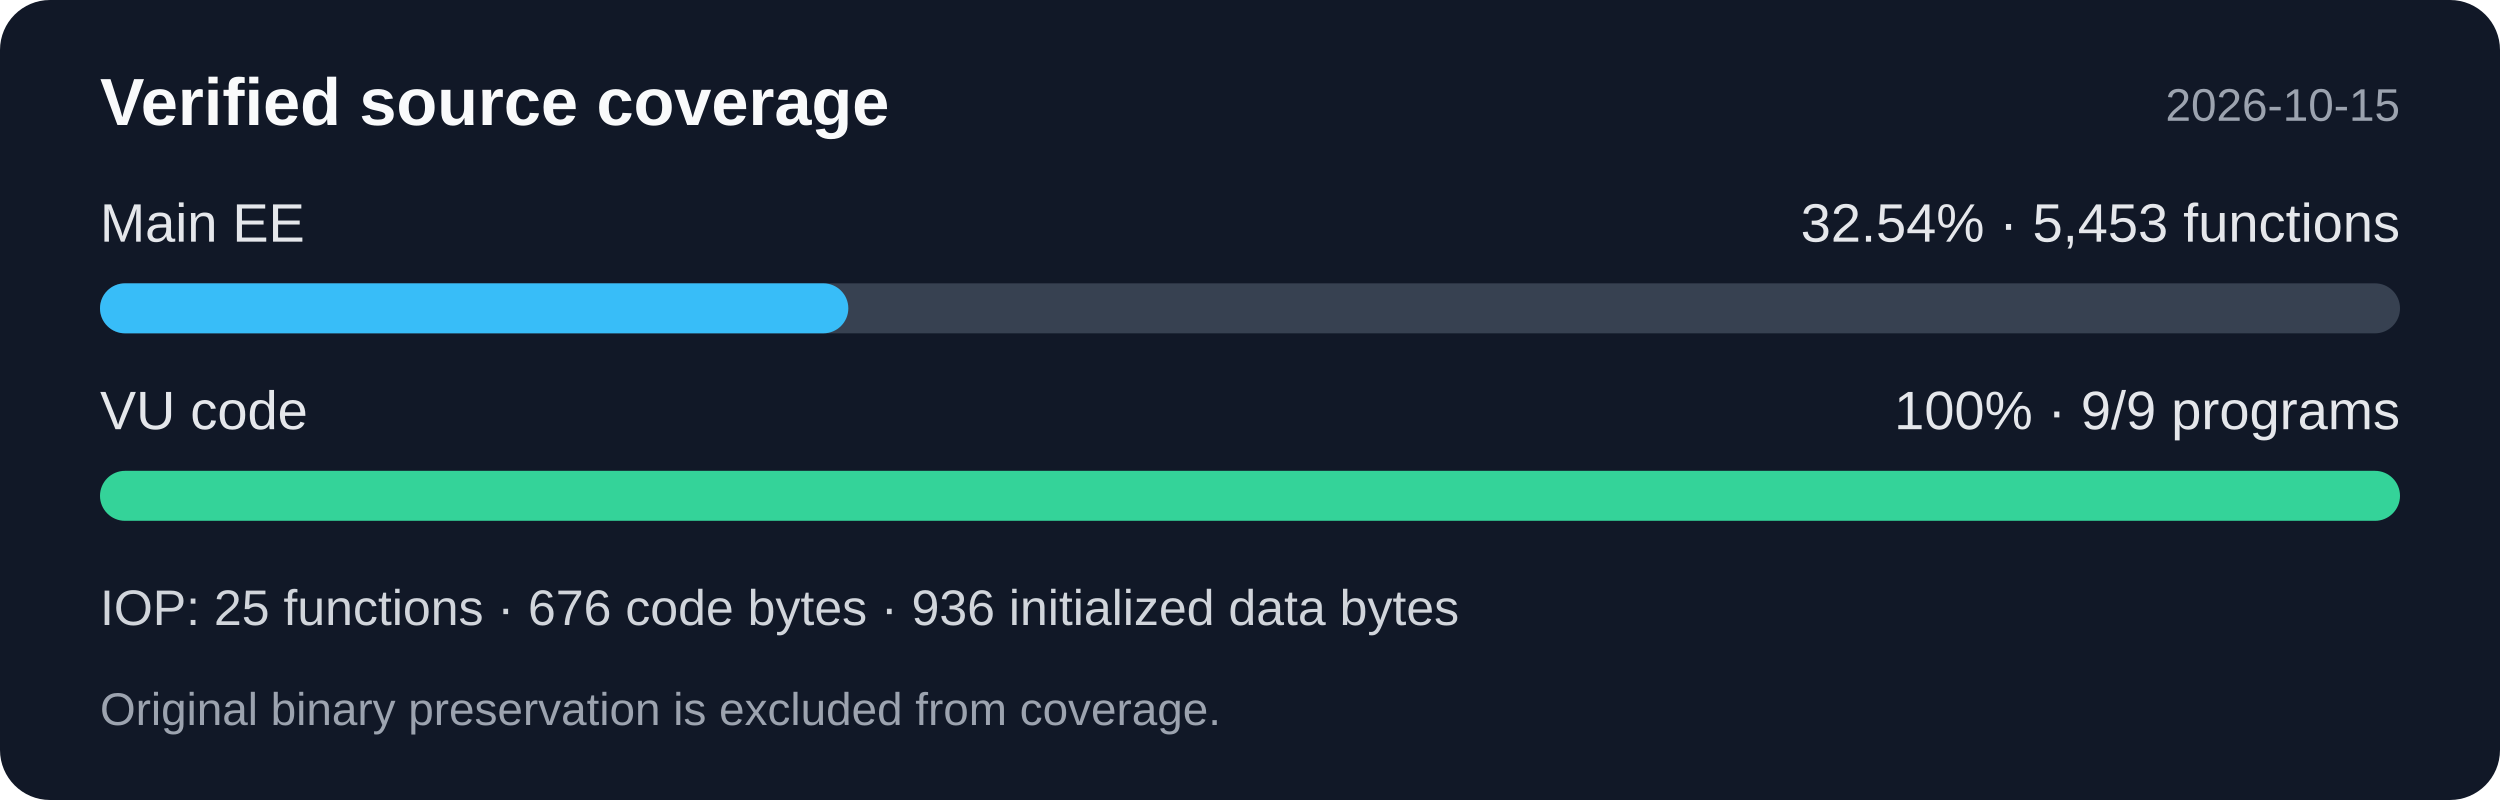
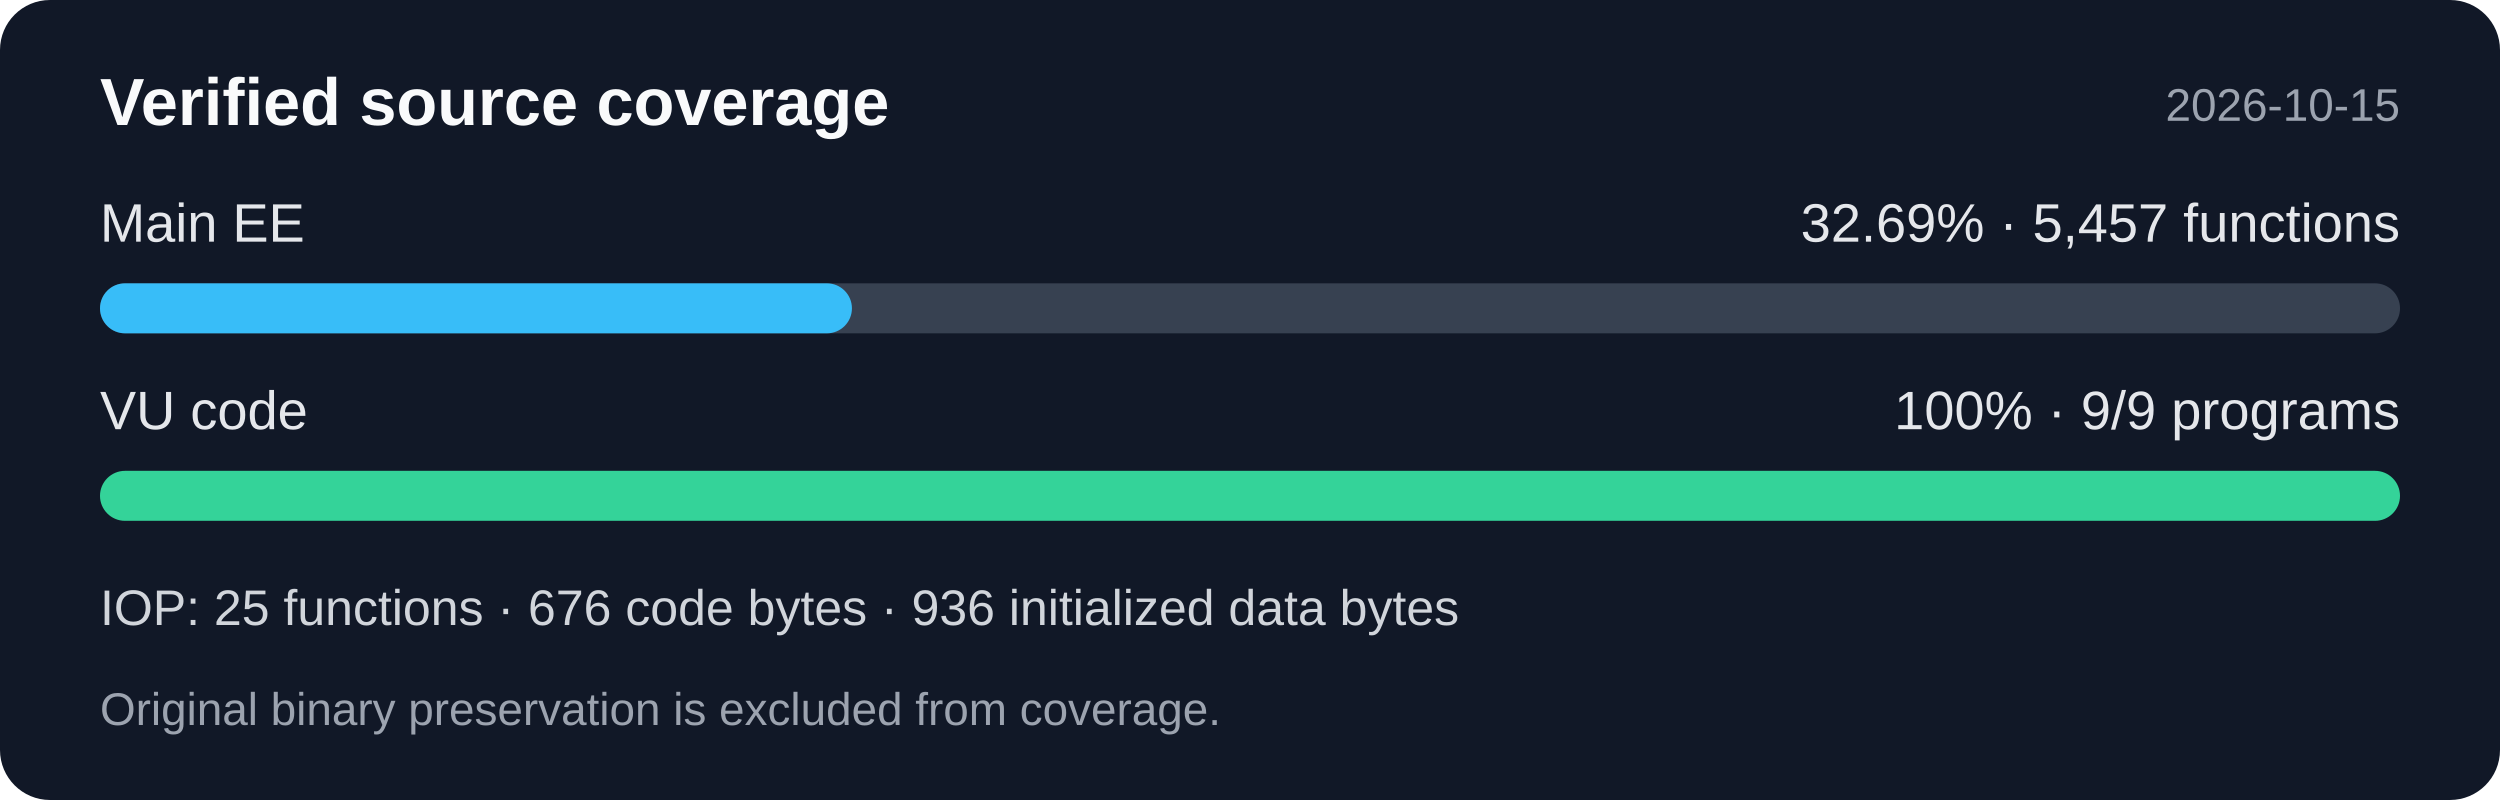
<svg xmlns="http://www.w3.org/2000/svg" width="600" height="192" viewBox="0 0 600 192" role="img" aria-labelledby="title desc">
  <rect width="600" height="192" rx="12" fill="#111827" />
  <g font-family="Segoe UI,Arial,sans-serif">
    <text x="24" y="30" fill="#f9fafb" font-size="16" font-weight="600">Verified source coverage</text>
    <text x="576" y="29" fill="#9ca3af" font-size="11" text-anchor="end">2026-10-15</text>
    <text x="24" y="58" fill="#e5e7eb" font-size="13">Main EE</text>
-     <text x="576" y="58" fill="#e5e7eb" font-size="13" text-anchor="end">32.54% · 5,453 functions</text>
+     <text x="576" y="58" fill="#e5e7eb" font-size="13" text-anchor="end">32.69% · 5,457 functions</text>
    <rect x="24" y="68" width="552" height="12" rx="6" fill="#374151" />
-     <rect x="24" y="68" width="179.599" height="12" rx="6" fill="#38bdf8" />
+     <rect x="24" y="68" width="180.463" height="12" rx="6" fill="#38bdf8" />
    <text x="24" y="103" fill="#e5e7eb" font-size="13">VU code</text>
    <text x="576" y="103" fill="#e5e7eb" font-size="13" text-anchor="end">100% · 9/9 programs</text>
    <rect x="24" y="113" width="552" height="12" rx="6" fill="#34d399" />
    <text x="24" y="150" fill="#d1d5db" font-size="12">IOP: 25 functions · 676 code bytes · 936 initialized data bytes</text>
    <text x="24" y="174" fill="#9ca3af" font-size="11">Original binary preservation is excluded from coverage.</text>
  </g>
</svg>
